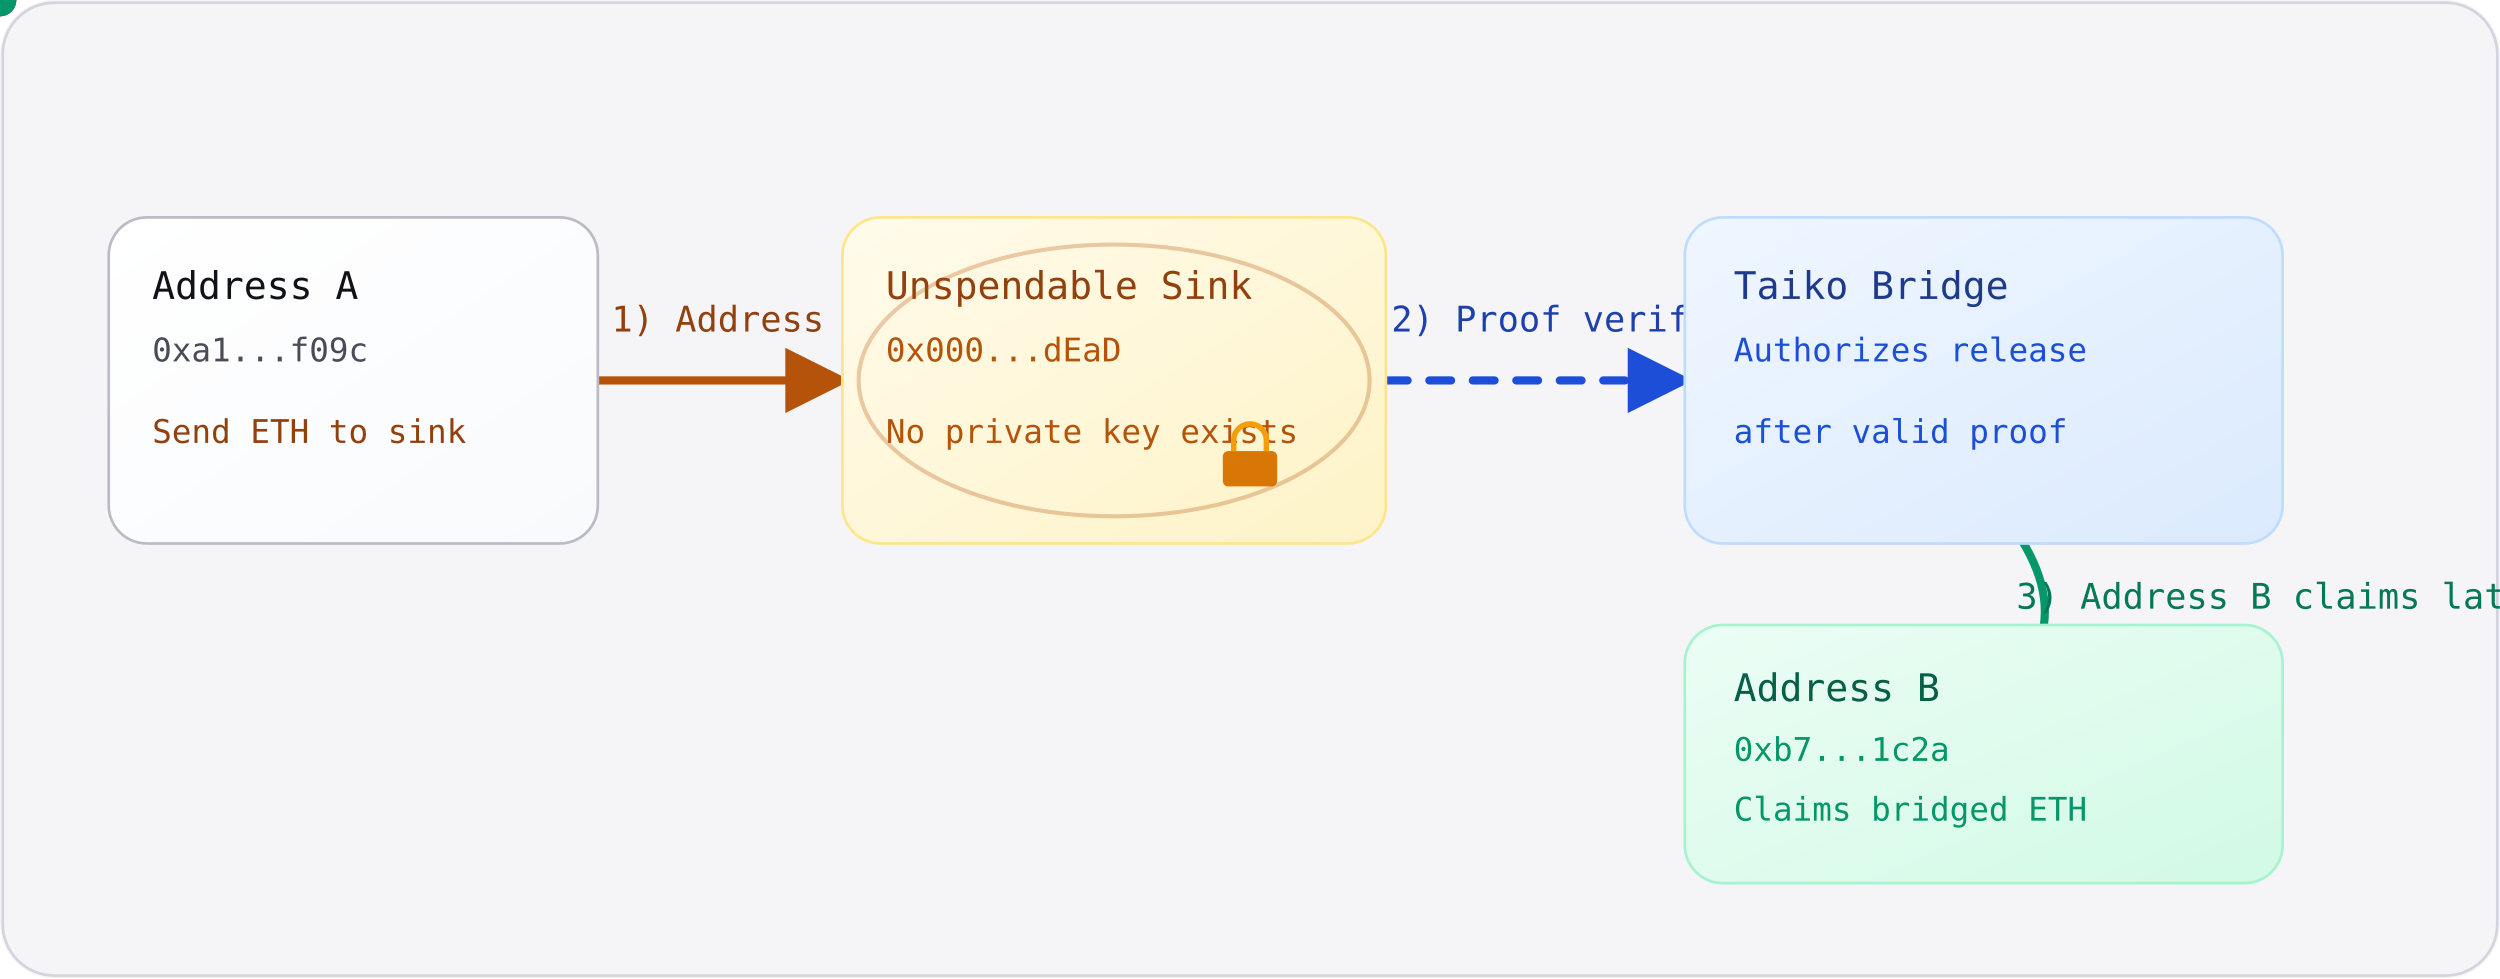
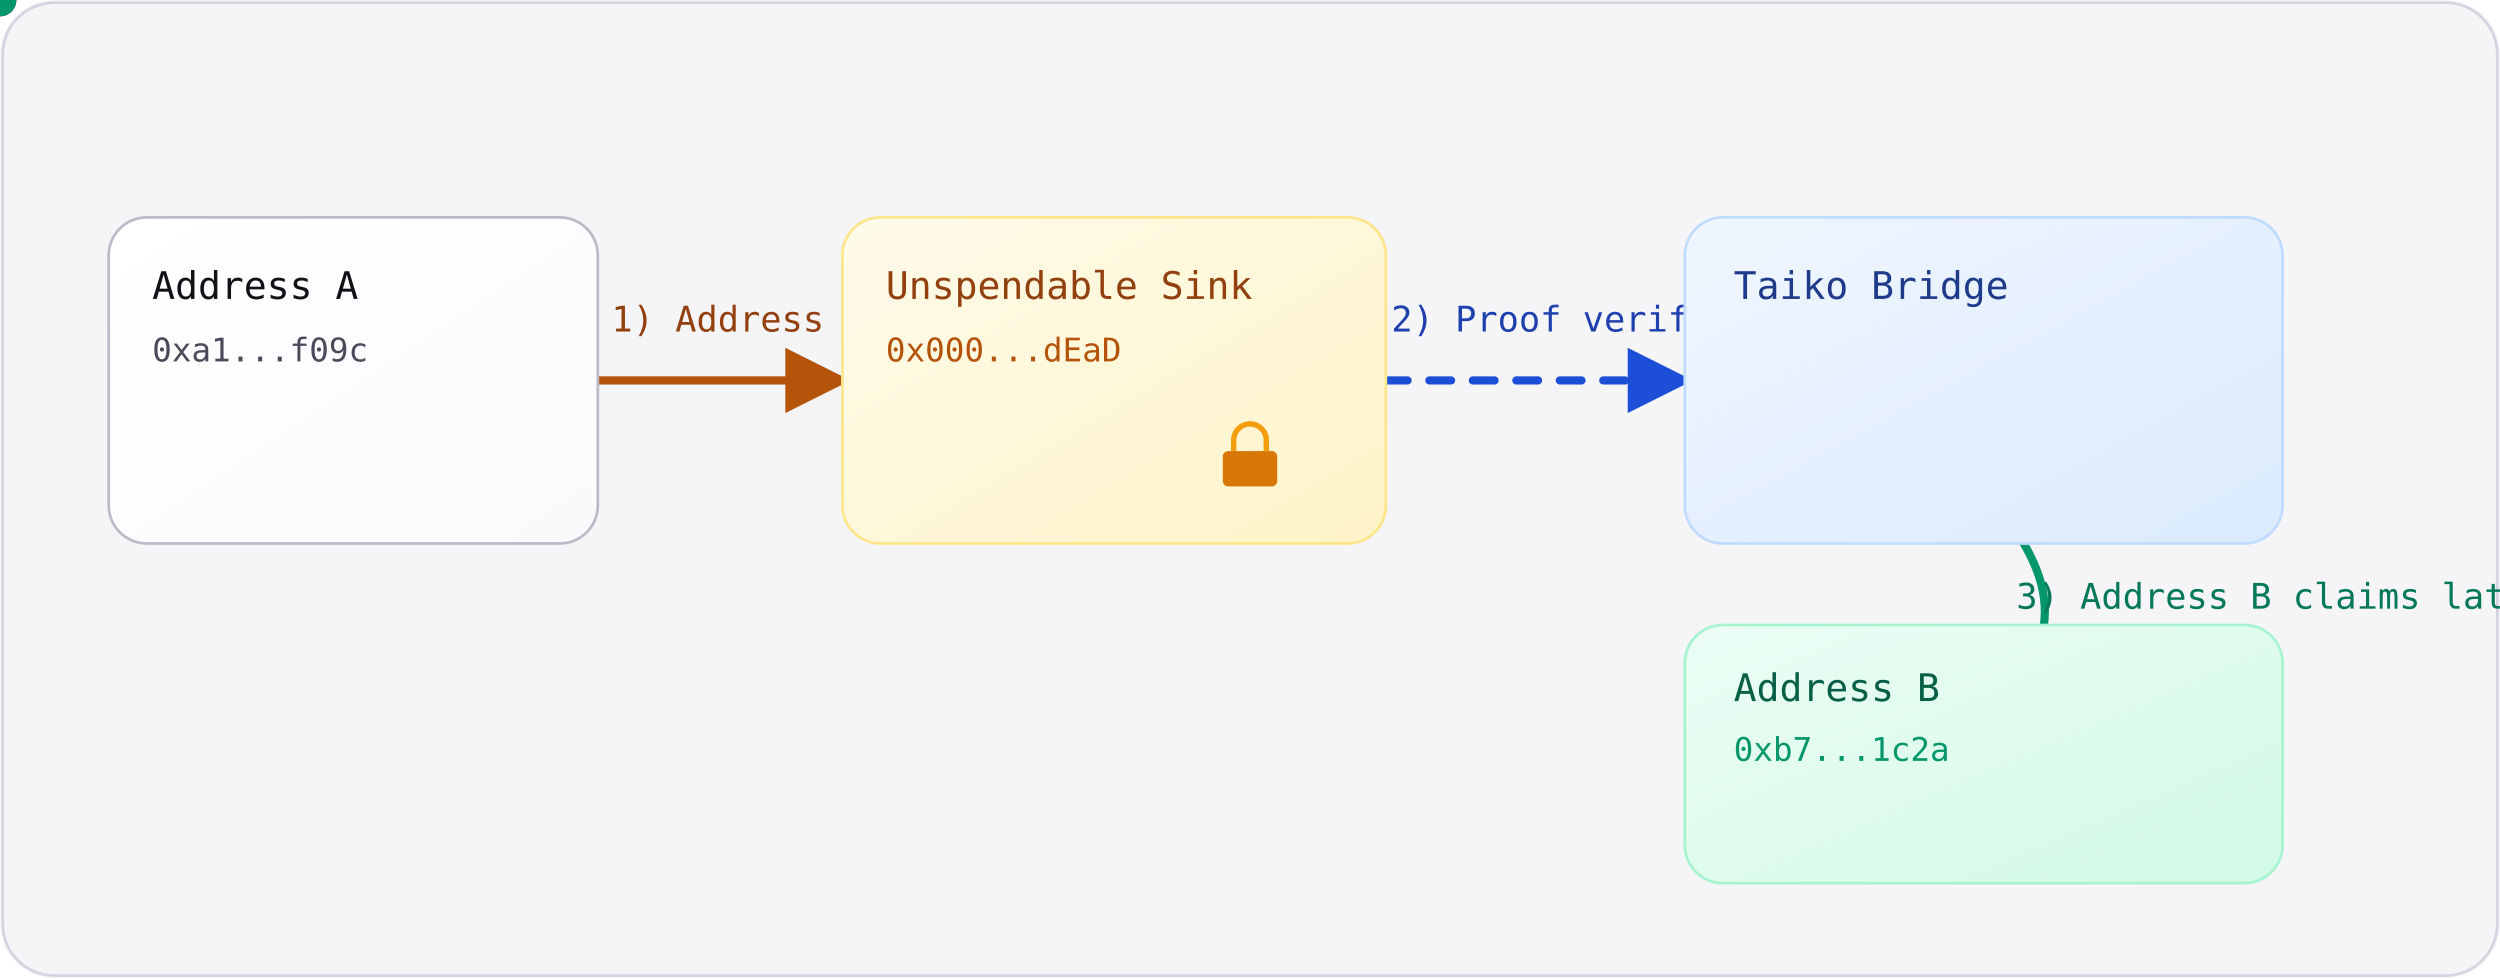
<svg xmlns="http://www.w3.org/2000/svg" viewBox="0 0 920 360" role="img" aria-labelledby="title desc">
  <defs>
    <linearGradient id="panelA" x1="0" x2="1" y1="0" y2="1">
      <stop offset="0%" stop-color="#ffffff" />
      <stop offset="100%" stop-color="#f8fafc" />
    </linearGradient>
    <linearGradient id="panelB" x1="0" x2="1" y1="0" y2="1">
      <stop offset="0%" stop-color="#fffbeb" />
      <stop offset="100%" stop-color="#fef3c7" />
    </linearGradient>
    <linearGradient id="panelC" x1="0" x2="1" y1="0" y2="1">
      <stop offset="0%" stop-color="#eff6ff" />
      <stop offset="100%" stop-color="#dbeafe" />
    </linearGradient>
    <linearGradient id="panelD" x1="0" x2="1" y1="0" y2="1">
      <stop offset="0%" stop-color="#ecfdf5" />
      <stop offset="100%" stop-color="#d1fae5" />
    </linearGradient>
    <marker id="arrowAmber" markerWidth="8" markerHeight="8" refX="7" refY="4" orient="auto">
      <path d="M0,0 L8,4 L0,8 Z" fill="#b45309" />
    </marker>
    <marker id="arrowBlue" markerWidth="8" markerHeight="8" refX="7" refY="4" orient="auto">
      <path d="M0,0 L8,4 L0,8 Z" fill="#1d4ed8" />
    </marker>
    <marker id="arrowGreen" markerWidth="8" markerHeight="8" refX="7" refY="4" orient="auto">
      <path d="M0,0 L8,4 L0,8 Z" fill="#059669" />
    </marker>
  </defs>
  <rect x="0" y="0" width="920" height="360" rx="20" fill="#f5f5f7" />
  <rect x="1" y="1" width="918" height="358" rx="19" fill="none" stroke="#d4d4e0" />
  <path d="M220 140 C 255 140, 275 140, 310 140" fill="none" stroke="#b45309" stroke-width="3" stroke-linecap="round" marker-end="url(#arrowAmber)" />
  <path d="M510 140 C 550 140, 580 140, 620 140" fill="none" stroke="#1d4ed8" stroke-width="3" stroke-linecap="round" stroke-dasharray="8 8" marker-end="url(#arrowBlue)">
    <animate attributeName="stroke-dashoffset" values="16;0" dur="1.6s" repeatCount="indefinite" />
  </path>
  <path d="M730 180 C 760 215, 760 235, 730 270" fill="none" stroke="#059669" stroke-width="3" stroke-linecap="round" marker-end="url(#arrowGreen)" />
  <text x="225" y="122" fill="#92400e" font-size="13" font-family="ui-monospace, monospace">
    1) Address A funds sink
  </text>
  <text x="512" y="122" fill="#1e40af" font-size="13" font-family="ui-monospace, monospace">
    2) Proof verifies deposit
  </text>
  <text x="742" y="224" fill="#047857" font-size="13" font-family="ui-monospace, monospace">
    3) Address B claims later
  </text>
  <g>
    <rect x="40" y="80" width="180" height="120" rx="14" fill="url(#panelA)" stroke="#bbbbc8" />
    <text x="56" y="110" fill="#111118" font-size="14" font-family="ui-monospace, monospace">Address A</text>
    <text x="56" y="133" fill="#4a4a5a" font-size="12" font-family="ui-monospace, monospace">0xa1...f09c</text>
-     <text x="56" y="163" fill="#92400e" font-size="12" font-family="ui-monospace, monospace">Send ETH to sink</text>
  </g>
  <g>
    <rect x="310" y="80" width="200" height="120" rx="14" fill="url(#panelB)" stroke="#fde68a" />
    <text x="326" y="110" fill="#92400e" font-size="14" font-family="ui-monospace, monospace">Unspendable Sink</text>
    <text x="326" y="133" fill="#b45309" font-size="12" font-family="ui-monospace, monospace">0x000...dEaD</text>
-     <text x="326" y="163" fill="#b45309" font-size="12" font-family="ui-monospace, monospace">No private key exists</text>
    <g transform="translate(460 160)">
      <rect x="-10" y="6" width="20" height="13" rx="2" fill="#d97706" />
      <path d="M-6 6 V2 a6 6 0 0 1 12 0 V6" fill="none" stroke="#f59e0b" stroke-width="2" />
    </g>
-     <ellipse cx="410" cy="140" rx="94" ry="50" fill="none" stroke="#b45309" stroke-width="1.5" opacity="0.3">
-       <animate attributeName="opacity" dur="3s" values="0.2;0.5;0.2" repeatCount="indefinite" />
-     </ellipse>
  </g>
  <g>
    <rect x="620" y="80" width="220" height="120" rx="14" fill="url(#panelC)" stroke="#bfdbfe" />
    <text x="638" y="110" fill="#1e3a8a" font-size="14" font-family="ui-monospace, monospace">Taiko Bridge</text>
-     <text x="638" y="133" fill="#1d4ed8" font-size="12" font-family="ui-monospace, monospace">Authorizes release</text>
-     <text x="638" y="163" fill="#1d4ed8" font-size="12" font-family="ui-monospace, monospace">after valid proof</text>
  </g>
  <g>
    <rect x="620" y="230" width="220" height="95" rx="14" fill="url(#panelD)" stroke="#a7f3d0" />
    <text x="638" y="258" fill="#065f46" font-size="14" font-family="ui-monospace, monospace">Address B</text>
    <text x="638" y="280" fill="#059669" font-size="12" font-family="ui-monospace, monospace">0xb7...1c2a</text>
-     <text x="638" y="302" fill="#059669" font-size="12" font-family="ui-monospace, monospace">Claims bridged ETH</text>
  </g>
  <circle r="6" fill="#d97706">
    <animateMotion dur="6.6s" repeatCount="indefinite" path="M220 140 C 255 140, 275 140, 310 140" />
    <animate attributeName="opacity" dur="6.6s" values="0;1;1;0" keyTimes="0;0.08;0.8;1" repeatCount="indefinite" />
  </circle>
  <circle r="6" fill="#2563eb">
    <animateMotion dur="6.6s" begin="2.15s" repeatCount="indefinite" path="M510 140 C 550 140, 580 140, 620 140" />
    <animate attributeName="opacity" dur="6.6s" begin="2.15s" values="0;1;1;0" keyTimes="0;0.1;0.8;1" repeatCount="indefinite" />
  </circle>
  <circle r="6" fill="#059669">
    <animateMotion dur="6.6s" begin="4.3s" repeatCount="indefinite" path="M730 180 C 760 215, 760 235, 730 270" />
    <animate attributeName="opacity" dur="6.6s" begin="4.3s" values="0;1;1;0" keyTimes="0;0.08;0.8;1" repeatCount="indefinite" />
  </circle>
</svg>
